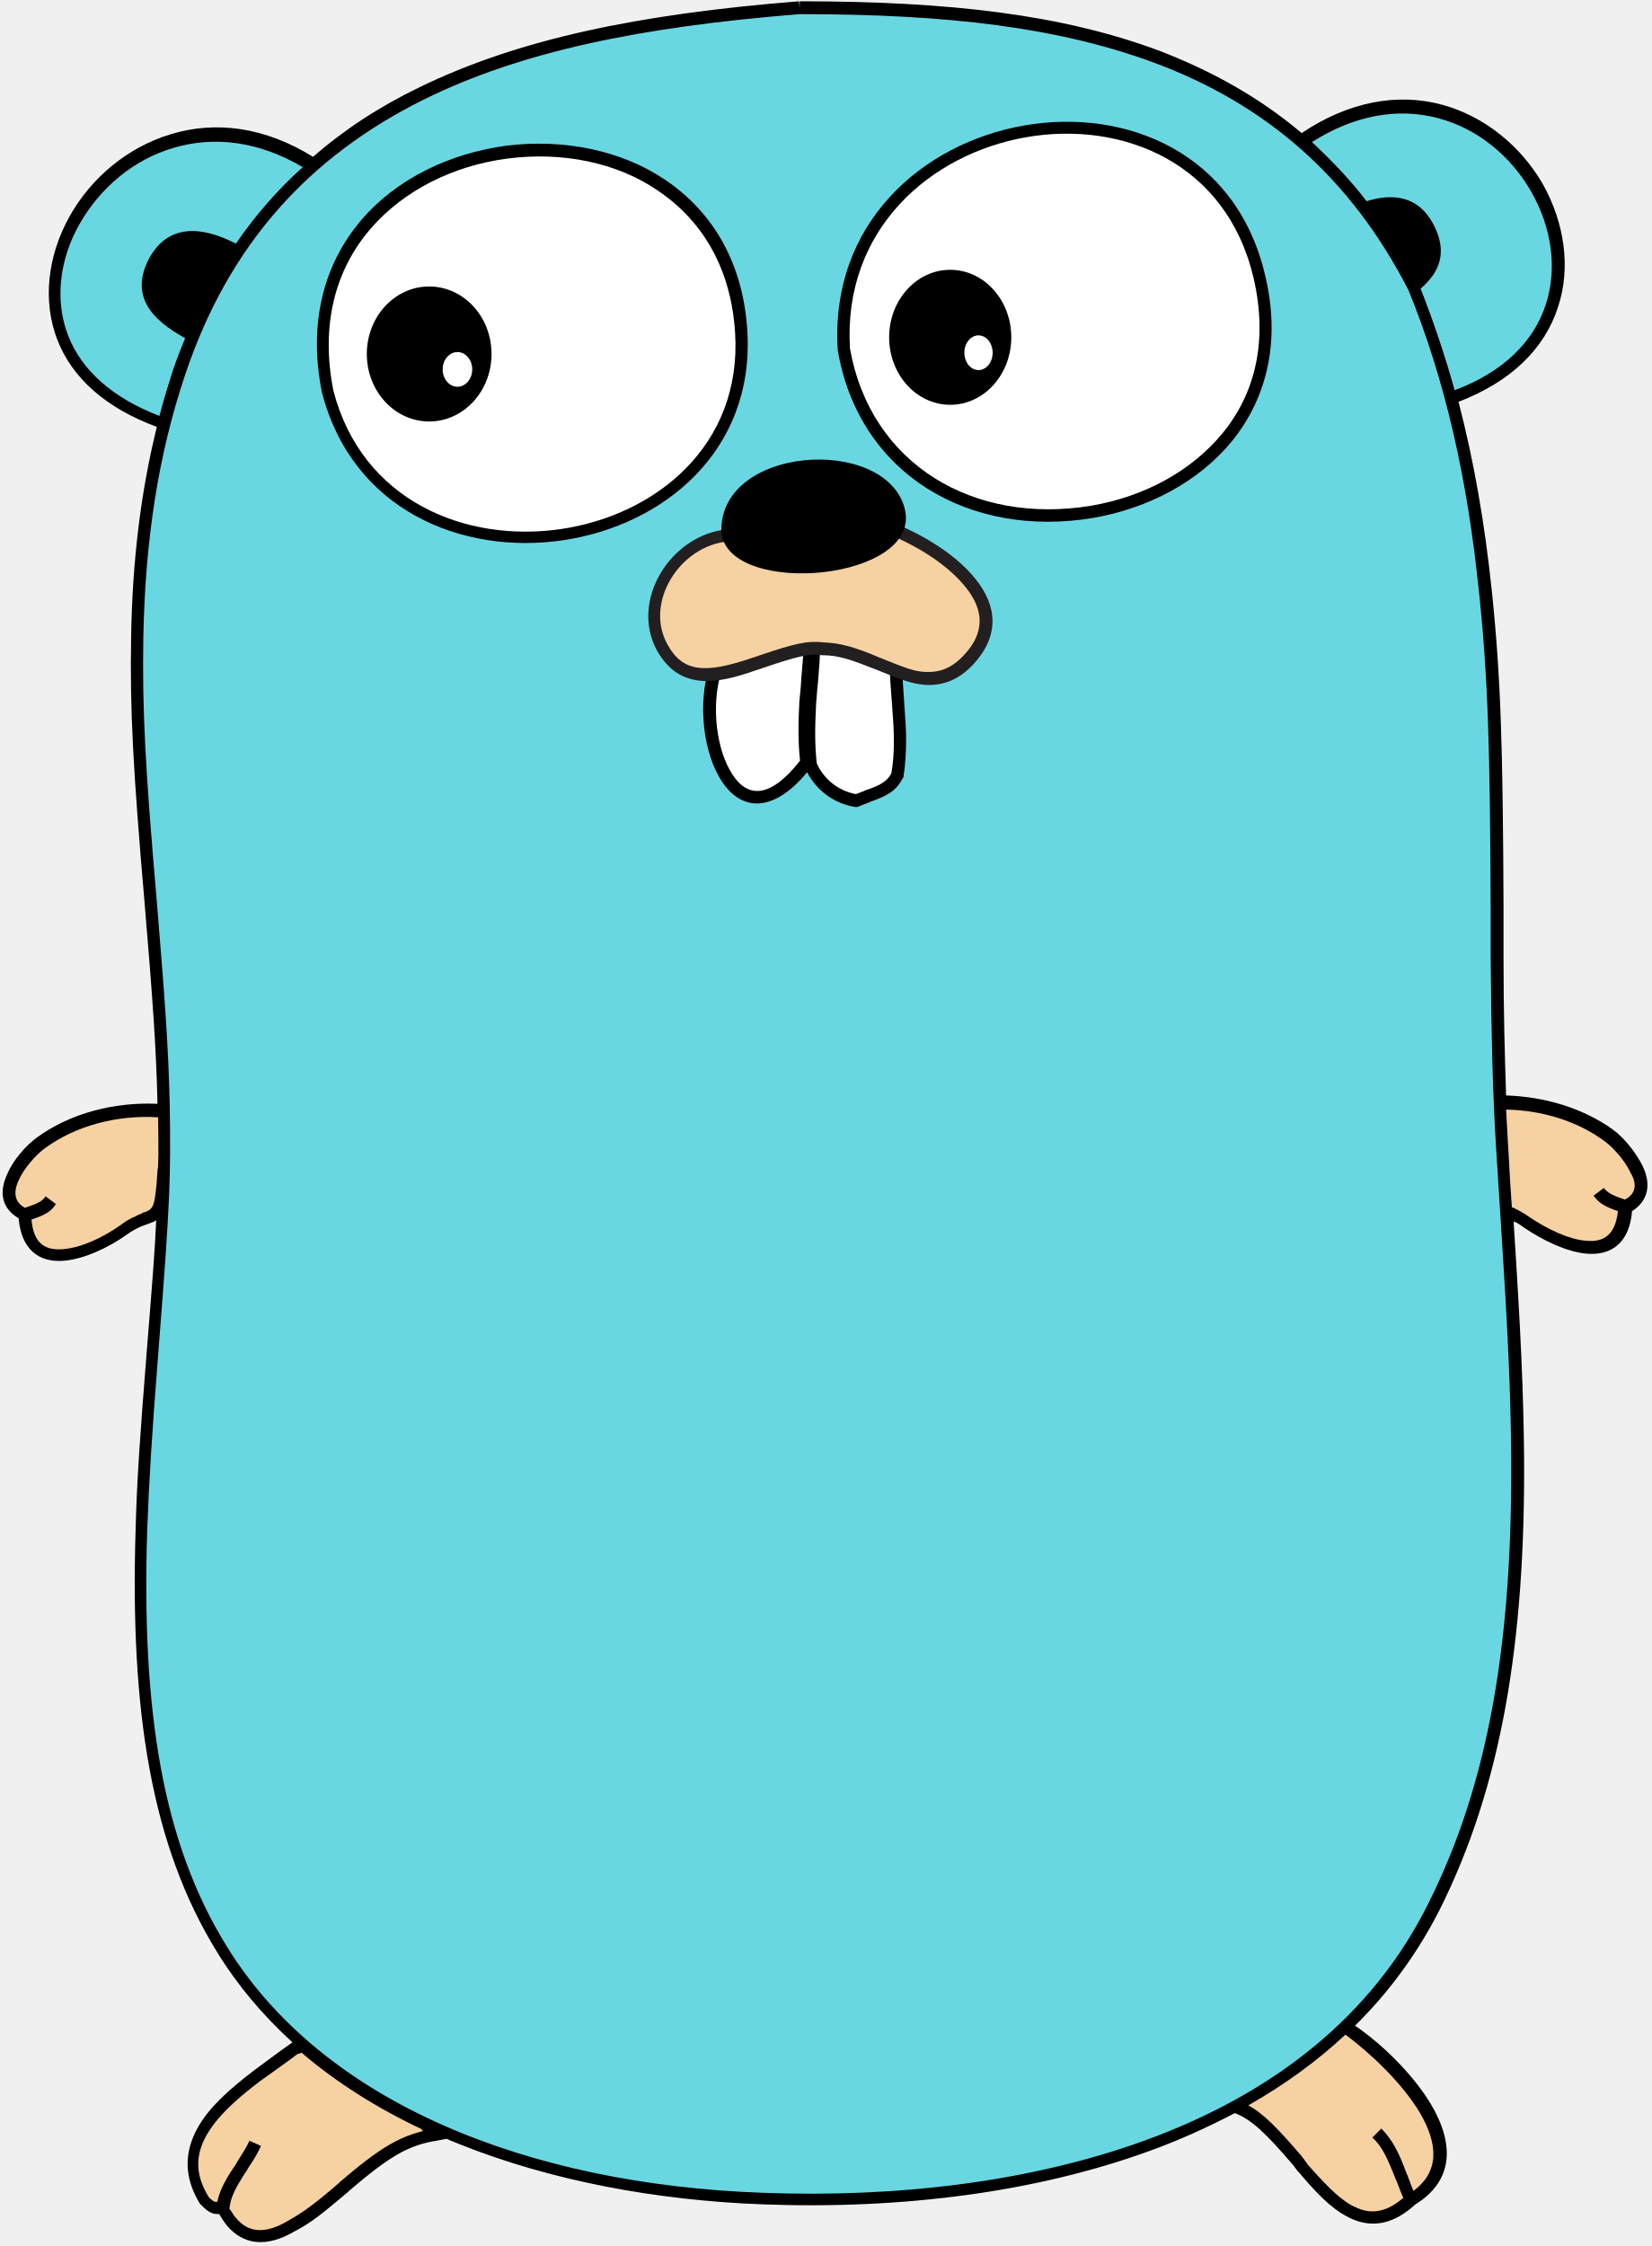
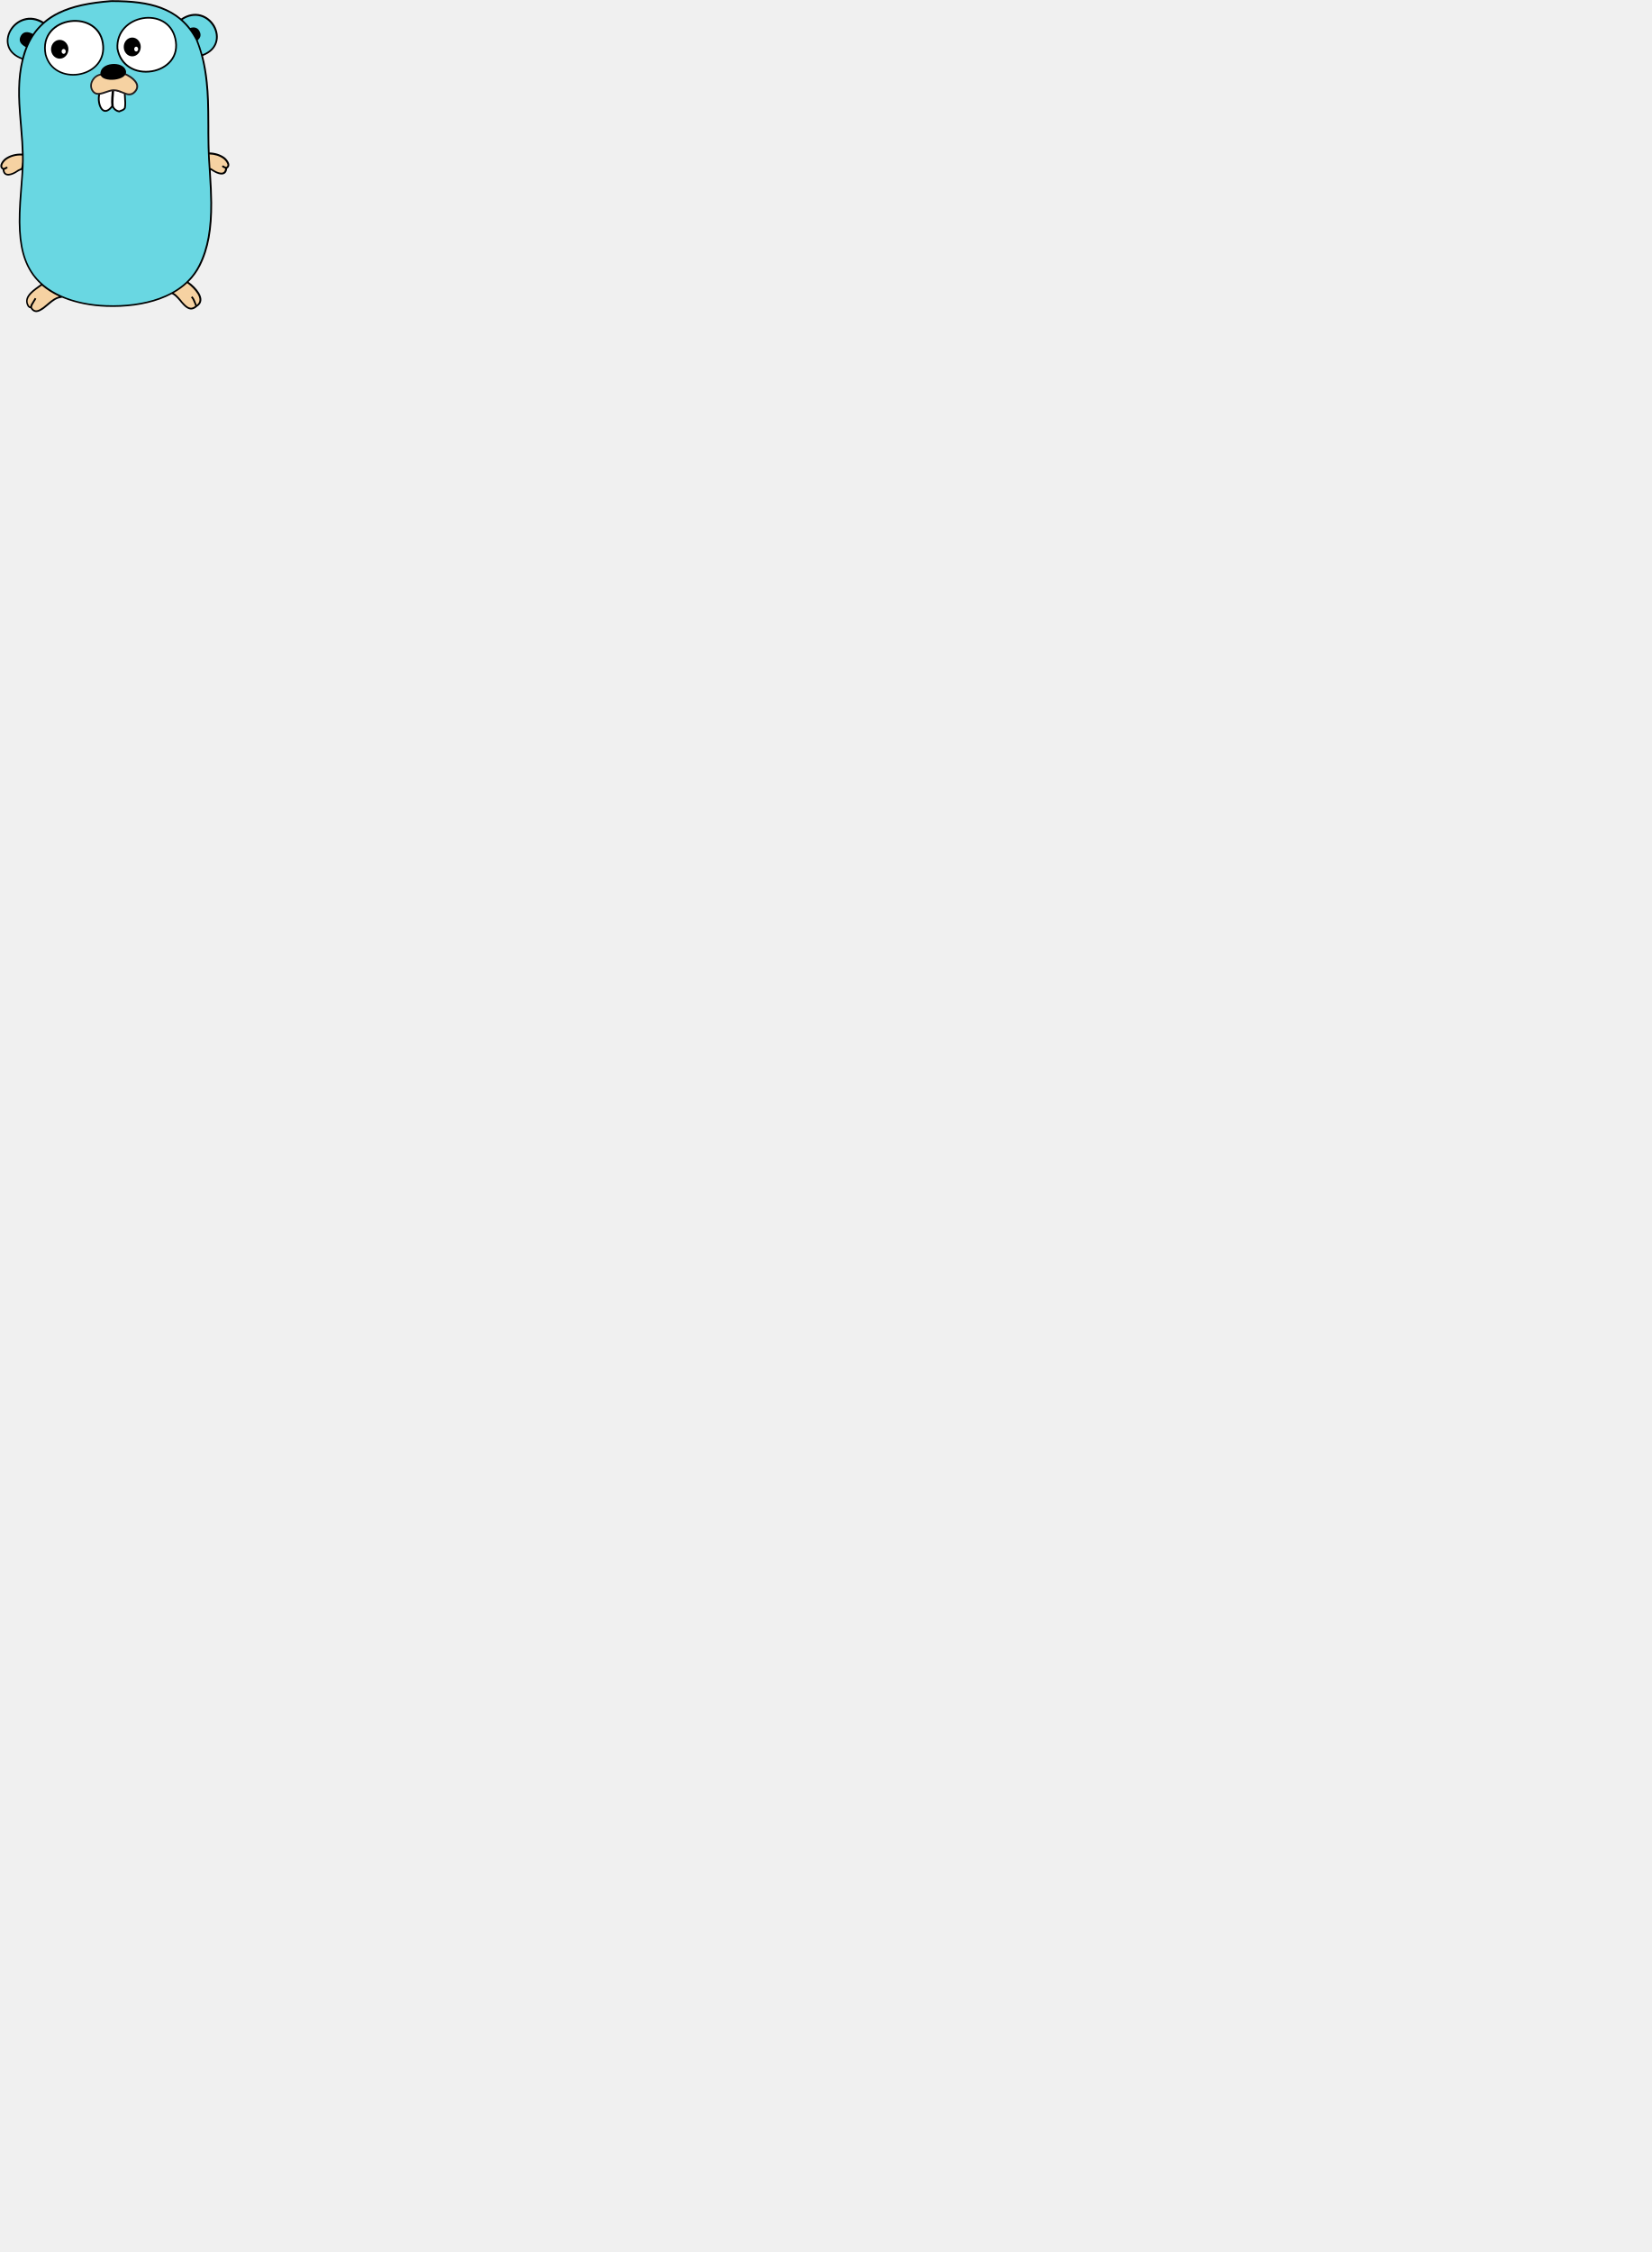
- <svg xmlns="http://www.w3.org/2000/svg" width="1839" height="2500" viewBox="0 0 256 348" preserveAspectRatio="xMinYMin meet">
+ <svg xmlns="http://www.w3.org/2000/svg" width="1839" preserveAspectRatio="xMinYMin meet">
  <path d="M3.686 188.165c.498 10.26 10.758 5.479 15.34 2.291 4.383-3.088 5.678-.498 6.076-6.475.299-3.984.697-7.869.498-11.853-6.674-.598-13.846.996-19.325 4.98-2.888 1.992-8.068 8.567-2.59 11.057M208.187 314.272c7.869 4.881 22.313 19.624 10.459 26.796-11.356 10.36-17.73-11.456-27.692-14.444 4.283-5.877 9.662-11.256 17.233-12.352zM67.337 330.907c-9.264 1.395-14.444 9.762-22.213 14.046-7.272 4.283-10.061-1.395-10.659-2.59-1.095-.498-.996.498-2.789-1.295-6.773-10.659 6.973-18.428 14.145-23.708 9.961-1.992 16.237 6.674 21.516 13.547zM251.916 186.87c-.498 10.26-10.758 5.479-15.34 2.291-4.383-3.088-5.678-.498-6.076-6.475-.3-3.984-.698-7.869-.498-11.853 6.673-.598 13.845.996 19.324 4.98 2.79 1.992 8.069 8.567 2.59 11.057" fill="#F6D2A2" />
  <path d="M224.722 61.759c35.561-12.551 7.77-61.26-23.21-39.745-20.32-17.432-48.31-20.62-77.696-20.62C95.03 3.687 67.636 8.966 48.511 25.7 17.63 5.777-10.858 53.59 25.4 65.644c-10.16 39.445 1.394 79.688-.2 119.831-1.494 36.06-10.957 84.37 9.065 116.744 17.034 27.692 53.69 37.554 83.873 38.65 38.549 1.394 85.266-8.069 103.993-45.423 17.93-35.561 12.95-79.888 10.659-118.238-2.291-38.749 1.992-78.095-8.069-115.45z" fill="#69D7E2" />
  <path d="M254.605 180.794c-.996-2.092-2.888-4.483-4.681-5.778-4.582-3.287-10.46-5.08-16.536-5.279-.199-6.176-.398-12.95-.398-21.516v-7.77c-.1-24.504-.399-35.262-1.793-48.71-1.096-10.558-2.79-20.32-5.18-29.484 8.069-3.088 13.348-8.168 15.44-14.743 1.992-6.076.996-12.949-2.39-19.025-3.487-5.977-9.065-10.46-15.54-12.252-6.973-1.893-14.543-.498-21.815 4.382-6.475-5.478-13.945-9.662-22.313-12.85C164.557 2.292 147.325.2 123.916.2v.996l-.1-.996c-25.002 1.992-43.53 5.877-58.87 13.348-6.176 2.988-11.654 6.574-16.435 10.758-7.372-4.582-15.042-5.678-22.114-3.486-6.574 1.992-12.252 6.674-15.639 12.75-3.387 6.076-4.184 13.049-1.893 19.026 2.291 5.976 7.57 10.658 15.44 13.547-2.49 10.06-3.785 20.719-3.984 32.473-.2 11.455.298 20.62 2.091 41.338 1.295 15.44 1.793 22.512 1.993 31.079-6.774-.299-13.547 1.494-18.628 5.18-1.793 1.295-3.785 3.586-4.681 5.777-1.295 2.79-.797 5.28 1.793 6.774.398 4.781 3.088 6.972 7.172 6.574 2.988-.299 6.574-1.893 9.662-4.084a11.208 11.208 0 0 1 2.092-1.195c.299-.1.498-.2.797-.3 0 0 .597-.198.797-.298.298-.1.597-.2.796-.399-.199 4.682-.597 9.563-1.494 20.72-.996 12.55-1.494 19.424-1.693 27.094-.897 28.488 2.49 49.207 12.65 65.643 3.188 5.18 7.073 9.762 11.655 13.946-.897.597-4.682 3.387-5.877 4.283-4.184 3.188-7.072 5.877-8.766 8.865-2.191 3.885-2.191 7.77.299 11.854l.1.1.1.1c1.095 1.095 1.693 1.394 2.49 1.394H33.966c.1.2.2.299.3.498.298.498.597.896.896 1.295 2.49 2.889 5.976 3.586 10.658.797 2.49-1.295 4.283-2.79 8.068-5.977l.2-.2c6.076-5.179 9.064-7.071 13.547-7.769l1.594-.299c.597.3 1.195.499 1.892.797 14.145 5.678 30.58 8.766 47.216 9.364 21.516.797 42.235-1.893 59.766-8.268 4.682-1.693 9.065-3.686 13.249-5.877 2.59.996 4.78 3.088 8.965 7.969.199.2.199.2.298.398.2.2.2.3.3.399.198.299.497.498.696.797 3.288 3.884 5.48 5.777 7.97 6.873 3.286 1.394 6.474.697 9.761-2.291 5.778-3.586 6.176-9.164 2.39-15.54-2.689-4.482-7.37-9.164-11.753-12.152 5.18-5.08 9.662-11.156 13.148-18.03 9.563-19.125 13.249-41.438 13.05-70.126-.1-10.16-.499-19.025-1.594-35.96v-.497c.498.199.996.498 1.494.896 3.088 2.092 6.674 3.785 9.662 4.084 4.084.399 6.774-1.793 7.172-6.574 2.49-1.594 2.988-4.084 1.693-6.873zM222.93 18.328c5.977 1.594 11.157 5.778 14.344 11.356 3.188 5.578 4.084 11.854 2.291 17.432-1.892 5.877-6.674 10.559-14.145 13.348a162.04 162.04 0 0 0-5.279-15.739c2.889-2.49 4.283-5.578 1.992-9.96-2.29-4.384-6.275-4.882-10.36-3.587-2.59-3.387-5.478-6.375-8.466-9.164 6.574-4.184 13.348-5.379 19.623-3.686zM10.56 51.997c-2.092-5.38-1.395-11.754 1.793-17.332 3.187-5.579 8.367-9.961 14.543-11.754 6.375-1.893 13.248-.997 20.022 2.988a65.541 65.541 0 0 0-10.36 11.854c-5.18-2.69-10.459-3.188-13.447 2.29-3.088 5.878.498 9.563 5.578 12.352-.697 1.694-1.395 3.487-1.992 5.28-.698 2.191-1.395 4.482-1.992 6.773-7.272-2.789-12.053-7.072-14.145-12.451zm12.053 135.77c-.1 0-.698.199-.698.298-.298.1-.597.2-.896.399-.797.299-1.594.797-2.39 1.394-2.79 1.993-6.177 3.487-8.767 3.686-2.988.299-4.681-.996-4.98-4.582 2.092-.697 2.988-1.195 3.785-2.39l-1.594-1.196c-.597.797-1.195 1.096-2.988 1.693-.1 0-.1 0-.2.1-1.593-.897-1.892-2.291-.995-4.283.797-1.793 2.59-3.885 4.084-4.98 4.781-3.487 11.156-5.18 17.531-4.782 0 2.49.1 4.98 0 7.37 0 .3 0 .499-.1.798-.099 1.394-.099 1.992-.199 2.69-.298 2.888-.498 3.286-1.593 3.785zm30.082 150.312l-.2.2c-3.685 3.187-5.478 4.482-7.769 5.777-3.785 2.291-6.375 1.793-8.168-.398-.299-.3-.498-.698-.697-.997-.1-.1-.2-.298-.299-.398v-.1c.2-1.793.897-3.088 2.69-5.877.1-.1.1-.1.1-.199 1.095-1.594 1.593-2.49 2.091-3.586l-1.793-.797c-.398.897-.896 1.694-1.893 3.287-.1.1-.1.1-.1.2-1.792 2.59-2.59 4.183-2.988 5.976h-.1H33.27c-.2-.1-.498-.299-.896-.697-3.885-6.176-.797-11.455 7.968-18.03 1.096-.796 4.782-3.386 5.778-4.183.2 0 .398-.1.598-.2 5.378 4.583 11.654 8.567 18.627 11.854 0 .1.1.2.199.3-4.084.995-7.272 3.087-12.85 7.868zm167.247-10.857c3.088 5.18 2.988 9.363-.897 12.252-.298-.598-.498-1.295-.896-2.291 0-.1 0-.1-.1-.2-1.394-3.785-2.29-5.378-3.984-7.171l-1.395 1.394c1.494 1.395 2.192 2.889 3.586 6.375 0 .1 0 .1.1.2.498 1.294.797 2.091 1.096 2.789-2.59 2.191-4.881 2.59-7.272 1.494-2.092-.897-4.084-2.79-7.272-6.375-.199-.2-.398-.498-.597-.797-.1-.1-.2-.2-.3-.399-.198-.199-.198-.199-.298-.398-3.686-4.283-5.877-6.574-8.268-7.87 5.579-3.187 10.56-6.773 15.042-10.957 4.183 3.088 8.865 7.67 11.455 11.954zm1.394-32.274c-8.566 17.233-23.707 29.385-44.028 36.756-17.332 6.276-37.852 8.866-59.069 8.069-36.557-1.295-68.233-14.045-83.075-38.151-9.961-16.038-13.249-36.458-12.352-64.548.299-7.67.697-14.543 1.693-27.094 1.096-14.145 1.395-18.229 1.694-24.604.199-4.582.199-9.264.1-14.244-.2-8.766-.698-15.739-1.993-31.378-1.793-20.719-2.291-29.784-2.092-41.14.3-14.94 2.291-28.09 6.475-40.54C35.46 37.851 47.913 24.204 65.843 15.34 80.884 7.97 99.113 4.184 123.916 2.191c23.21 0 40.143 2.092 54.786 7.471 17.531 6.475 30.58 17.83 39.545 35.263 5.778 14.144 9.165 29.385 10.958 46.916 1.394 13.348 1.693 24.106 1.793 48.51v7.77c.1 12.053.298 20.52.797 28.987.199 3.287.298 4.682.796 12.551 1.096 16.934 1.495 25.7 1.594 35.86.2 28.588-3.387 50.602-12.85 69.429zm30.481-109.074c-.1 0-.199-.1-.298-.1-1.793-.597-2.391-.996-2.989-1.693l-1.594 1.195c.897 1.196 1.793 1.694 3.786 2.39-.399 3.587-2.092 4.882-4.98 4.583-2.59-.2-5.978-1.793-8.767-3.686-.797-.597-1.593-.996-2.39-1.394-.1 0-.2-.1-.3-.1-.398-5.478-.398-6.873-.597-9.762l-.299-5.379c5.579.1 11.057 1.793 15.24 4.881 1.495 1.096 3.288 3.188 4.085 4.98.996 1.694.797 3.188-.897 4.085z" />
  <path d="M138.918 104.123c.1 5.08 1.096 10.658.199 16.037-1.395 2.59-3.984 2.89-6.275 3.885-3.188-.498-5.878-2.59-7.172-5.578-.797-6.076.199-11.854.498-17.93 0-.2 3.785.1 7.172 1.096 2.888.896 5.578 2.39 5.578 2.49zM110.728 104.521c-2.79 10.56 3.686 27.792 14.344 13.647-.797-5.977.1-11.754.398-17.631.1-.498-14.642 3.287-14.742 3.984z" fill="#FFF" />
  <path d="M140.113 108.805c-.2-2.989-.299-4.184-.299-5.678v-.697l-.697-.2-12.551-3.884v-.698l-1.295.3h-.1v.099l-14.144 3.586-.498.1-.2.497c-2.191 5.28-1.693 13.249 1.096 18.13 3.188 5.578 8.367 5.677 13.647-.698a10.192 10.192 0 0 0 7.47 5.38h.3l.298-.1c.399-.2.797-.3 1.495-.598.1 0 .1 0 .199-.1 2.888-.996 4.084-1.793 5.08-3.685l.1-.1v-.199c.298-1.793.398-3.686.398-5.777 0-1.495-.1-2.89-.299-5.678zm-15.938-3.686c-.1 1.793-.199 2.49-.298 3.486-.2 3.686-.2 6.475.1 9.264-4.683 5.977-8.368 5.977-10.858 1.494-2.391-4.183-2.89-11.256-1.096-15.937l12.55-3.188c-.099 1.295-.198 2.59-.398 4.881zm13.946 14.743c-.697 1.195-1.594 1.793-3.985 2.59-.1 0-.1 0-.199.099-.597.2-.996.398-1.295.498-2.69-.498-4.98-2.291-6.076-4.781-.299-2.69-.299-5.479-.1-9.164.1-.997.1-1.694.3-3.487.198-2.29.298-3.685.298-4.98l10.858 3.287c0 1.295.1 2.49.299 5.08.199 2.69.298 4.084.298 5.678 0 1.892-.1 3.586-.398 5.18z" />
  <g transform="translate(48.476 21.976)">
    <path d="M2.291 38.749c9.164 35.66 66.241 26.496 64.05-9.264C63.75-13.348-6.475-5.08 2.29 38.749" fill="#FFF" />
    <path d="M67.337 29.385c-.598-10.36-5.18-18.428-12.75-23.508C47.813 1.295 38.848-.498 29.983.597 21.118 1.794 12.949 5.778 7.57 12.054 1.594 19.026-.697 28.19 1.395 38.749l.896-.2-.896.2c9.363 36.656 68.133 27.791 65.942-9.364zM3.187 38.55c-1.992-10.06.2-18.627 5.778-25.102 5.08-5.877 12.75-9.761 21.217-10.857 8.467-1.096 16.934.598 23.31 4.98 7.071 4.782 11.355 12.253 11.952 22.114 2.092 34.764-53.391 43.132-62.256 8.865z" />
    <ellipse cx="18.03" cy="32.872" rx="9.662" ry="10.459" />
    <ellipse fill="#FFF" cx="22.412" cy="35.262" rx="2.291" ry="2.689" />
  </g>
  <g transform="translate(129.618 18.098)">
    <path d="M1.195 35.96C8.268 76.9 75.206 66.042 65.544 24.803 56.878-12.252-1.196-1.992 1.195 35.96" fill="#FFF" />
    <path d="M66.44 24.604C57.575-13.547-2.19-3.088.2 36.059v.1c3.286 19.324 20.52 29.186 39.545 25.998C48.41 60.663 56.18 56.48 61.26 50.304c5.578-6.874 7.57-15.739 5.18-25.7zm-6.673 24.504c-4.782 5.778-12.053 9.762-20.321 11.157-18.03 2.988-34.167-6.276-37.354-24.405C-.1-.996 56.28-10.858 64.647 25.002c2.192 9.463.399 17.731-4.88 24.106z" />
    <ellipse cx="17.631" cy="34.167" rx="9.463" ry="10.459" />
    <ellipse fill="#FFF" cx="22.014" cy="36.557" rx="2.191" ry="2.689" />
  </g>
  <g>
    <path d="M112.785 83.002c-7.87.697-14.245 9.961-10.16 17.332 5.378 9.762 17.431-.896 24.902.1 8.666.2 15.739 9.164 22.612 1.594 7.67-8.368-3.287-16.536-11.954-20.122l-25.4 1.096z" fill="#F6D2A2" />
    <path d="M151.135 89.676c-2.69-3.387-7.371-6.475-12.452-8.567l-.199-.1h-.199l-25.5.997c-8.866.797-15.24 11.057-10.958 18.826 1.694 2.989 3.985 4.483 7.073 4.682 2.29.1 4.682-.398 8.367-1.693.299-.1.697-.2 1.195-.399 4.981-1.693 6.973-2.191 8.965-1.892h.1c2.39 0 4.383.697 8.168 2.191 4.184 1.693 5.479 2.192 7.57 2.39 2.89.2 5.38-.796 7.67-3.286 3.885-4.284 3.686-8.866.2-13.149zm-1.694 11.754c-1.892 2.092-3.785 2.79-6.076 2.69-1.793-.1-2.988-.598-6.973-2.192-3.984-1.693-6.175-2.29-8.765-2.39-2.49-.3-4.582.199-9.862 1.992-.498.199-.896.299-1.195.398-7.272 2.49-10.758 2.291-13.149-2.092-3.586-6.474 1.893-15.24 9.364-15.937l25.201-.997c4.782 1.993 9.065 4.881 11.555 7.97 2.988 3.585 3.088 7.171-.1 10.558z" fill="#231F20" />
    <path d="M140.178 78.719c-3.088-11.356-28.987-9.662-28.39 3.885 1.295 10.06 31.378 7.37 28.39-3.885z" />
  </g>
</svg>
